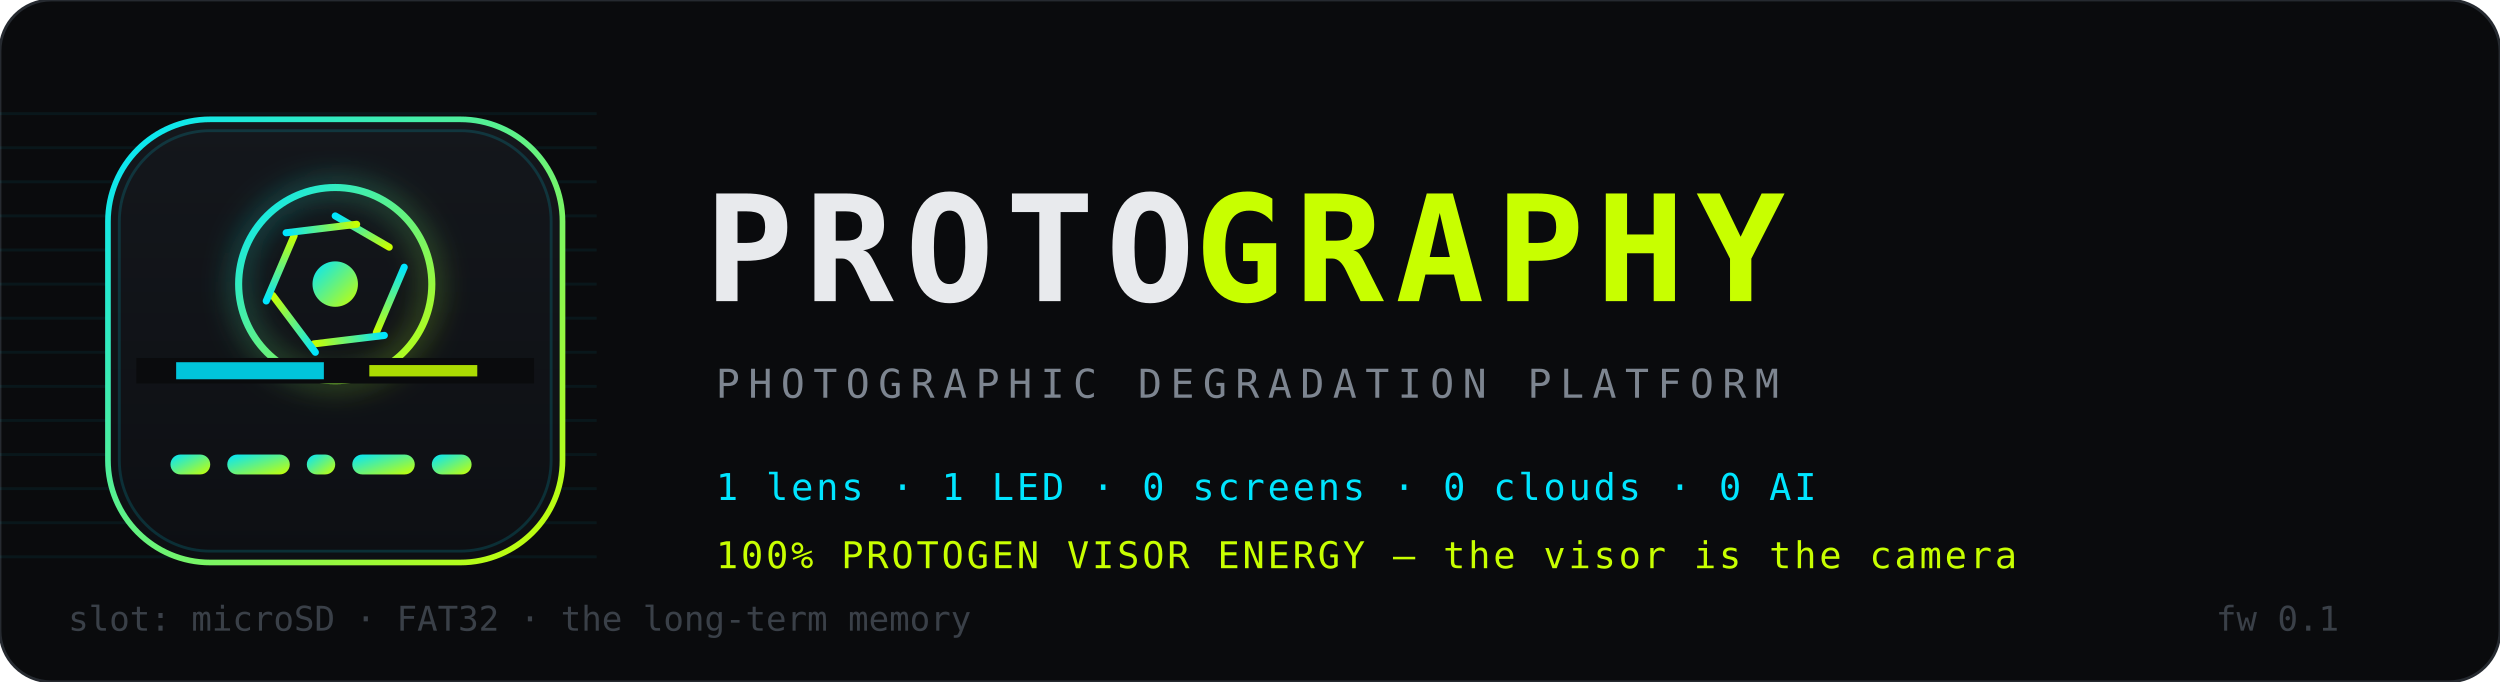
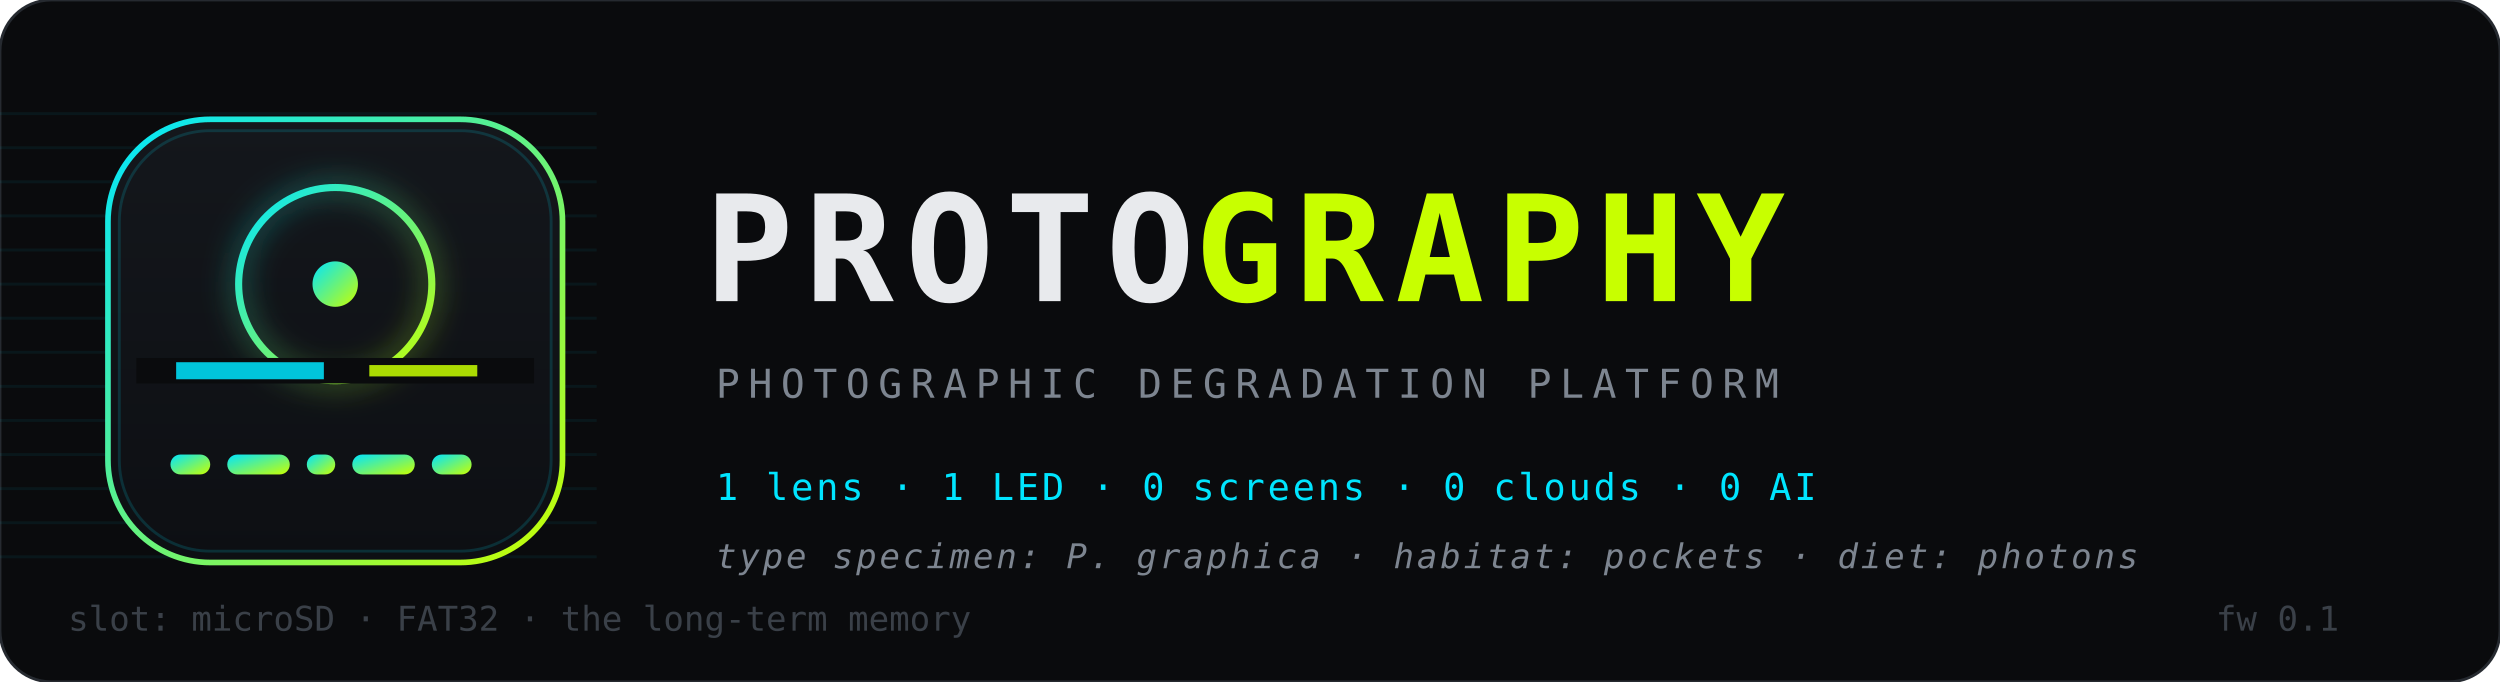
- <svg xmlns="http://www.w3.org/2000/svg" width="880" height="240" viewBox="0 0 880 240" role="img" aria-label="Protography banner: a protogen visor whose eye is a camera aperture">
+ <svg xmlns="http://www.w3.org/2000/svg" width="880" height="240" viewBox="0 0 880 240" role="img" aria-label="Protography banner — a dark visor with a camera-aperture eye and a row of blinking LED dashes">
  <defs>
    <linearGradient id="glow" x1="0" y1="0" x2="1" y2="1">
      <stop offset="0" stop-color="#00e5ff" />
      <stop offset="1" stop-color="#c8ff00" />
    </linearGradient>
    <linearGradient id="visorfill" x1="0" y1="0" x2="0" y2="1">
      <stop offset="0" stop-color="#14171c" />
      <stop offset="1" stop-color="#0d0f13" />
    </linearGradient>
    <filter id="soft" x="-40%" y="-40%" width="180%" height="180%">
      <feGaussianBlur stdDeviation="5" />
    </filter>
  </defs>
  <rect width="880" height="240" rx="18" fill="#0a0b0d" />
  <rect width="880" height="240" rx="18" fill="none" stroke="#262a30" stroke-width="1" />
  <g opacity="0.06" stroke="#00e5ff" stroke-width="1">
    <path d="M0 40 H210 M0 52 H210 M0 64 H210 M0 76 H210 M0 88 H210 M0 100 H210 M0 112 H210 M0 124 H210 M0 136 H210 M0 148 H210 M0 160 H210 M0 172 H210 M0 184 H210 M0 196 H210" />
  </g>
  <g transform="translate(38,42)">
    <rect x="0" y="0" width="160" height="156" rx="36" fill="url(#visorfill)" stroke="url(#glow)" stroke-width="2" />
    <rect x="4" y="4" width="152" height="148" rx="32" fill="none" stroke="#00e5ff" stroke-width="1" opacity="0.15" />
    <g transform="translate(80,58)">
      <circle r="34" fill="none" stroke="url(#glow)" stroke-width="3" filter="url(#soft)" opacity="0.6" />
      <circle r="34" fill="none" stroke="url(#glow)" stroke-width="2.5" />
-       <g stroke="url(#glow)" stroke-width="2.5" stroke-linecap="round" fill="none">
-         <path d="M0,-24 L19,-13" />
-         <path d="M22,-4 L7,-24" transform="rotate(60)" />
-         <path d="M22,-4 L7,-24" transform="rotate(120)" />
-         <path d="M22,-4 L7,-24" transform="rotate(180)" />
-         <path d="M22,-4 L7,-24" transform="rotate(240)" />
-         <path d="M22,-4 L7,-24" transform="rotate(300)" />
+       <g stroke="url(#glow)" stroke-width="2.5" stroke-linecap="round" fill="none" transform="rotate(30)">
+         <line x1="12" y1="-20.8" x2="12" y2="20.8" />
+         <line x1="12" y1="-20.8" x2="12" y2="20.8" transform="rotate(60)" />
+         <line x1="12" y1="-20.8" x2="12" y2="20.8" transform="rotate(120)" />
+         <line x1="12" y1="-20.8" x2="12" y2="20.8" transform="rotate(180)" />
+         <line x1="12" y1="-20.8" x2="12" y2="20.8" transform="rotate(240)" />
+         <line x1="12" y1="-20.8" x2="12" y2="20.8" transform="rotate(300)" />
      </g>
      <circle r="8" fill="url(#glow)">
        <animate attributeName="r" values="8;8;3;8;8" dur="5s" repeatCount="indefinite" />
      </circle>
    </g>
    <g fill="url(#glow)">
      <rect x="22" y="118" width="14" height="7" rx="3.5">
        <animate attributeName="opacity" values="1;1;0.15;1" dur="3.2s" begin="0s" repeatCount="indefinite" />
      </rect>
      <rect x="42" y="118" width="22" height="7" rx="3.5">
        <animate attributeName="opacity" values="0.15;1;1;1;0.15" dur="3.2s" begin="0.2s" repeatCount="indefinite" />
      </rect>
      <rect x="70" y="118" width="10" height="7" rx="3.5">
        <animate attributeName="opacity" values="1;0.15;1;1;1" dur="2.1s" begin="0.4s" repeatCount="indefinite" />
      </rect>
      <rect x="86" y="118" width="22" height="7" rx="3.5">
        <animate attributeName="opacity" values="0.3;1;0.3" dur="1.3s" begin="0s" repeatCount="indefinite" />
      </rect>
      <rect x="114" y="118" width="14" height="7" rx="3.5">
        <animate attributeName="opacity" values="1;1;0.15;1" dur="3.2s" begin="0.8s" repeatCount="indefinite" />
      </rect>
    </g>
    <g transform="translate(0,84)">
      <rect x="10" y="0" width="140" height="9" fill="#0a0b0d" />
      <rect x="24" y="1.5" width="52" height="6" fill="#00e5ff" opacity="0.85" />
      <rect x="92" y="2.5" width="38" height="4" fill="#c8ff00" opacity="0.85" />
    </g>
  </g>
  <g font-family="ui-monospace, Menlo, Consolas, monospace">
    <text x="248" y="106" font-size="52" font-weight="bold" fill="#e8eaed" letter-spacing="4">PROTO<tspan fill="#c8ff00">GRAPHY</tspan>
    </text>
    <text x="252" y="140" font-size="14" fill="#7d8590" letter-spacing="3">PHOTOGRAPHIC DEGRADATION PLATFORM</text>
    <text x="252" y="176" font-size="13" fill="#00e5ff" letter-spacing="1">1 lens · 1 LED · 0 screens · 0 clouds · 0 AI</text>
-     <text x="252" y="200" font-size="13" fill="#c8ff00" letter-spacing="1">100% PROTOGEN VISOR ENERGY — the visor is the camera</text>
+     <text x="252" y="200" font-size="12" fill="#7d8590" letter-spacing="1" font-style="italic">type specimen: P. graphica · habitat: pockets · diet: photons</text>
  </g>
  <g font-family="ui-monospace, Menlo, Consolas, monospace" fill="#3a4048" font-size="12">
    <text x="24" y="222">slot: microSD · FAT32 · the long-term memory</text>
    <text x="780" y="222">fw 0.1</text>
  </g>
</svg>
